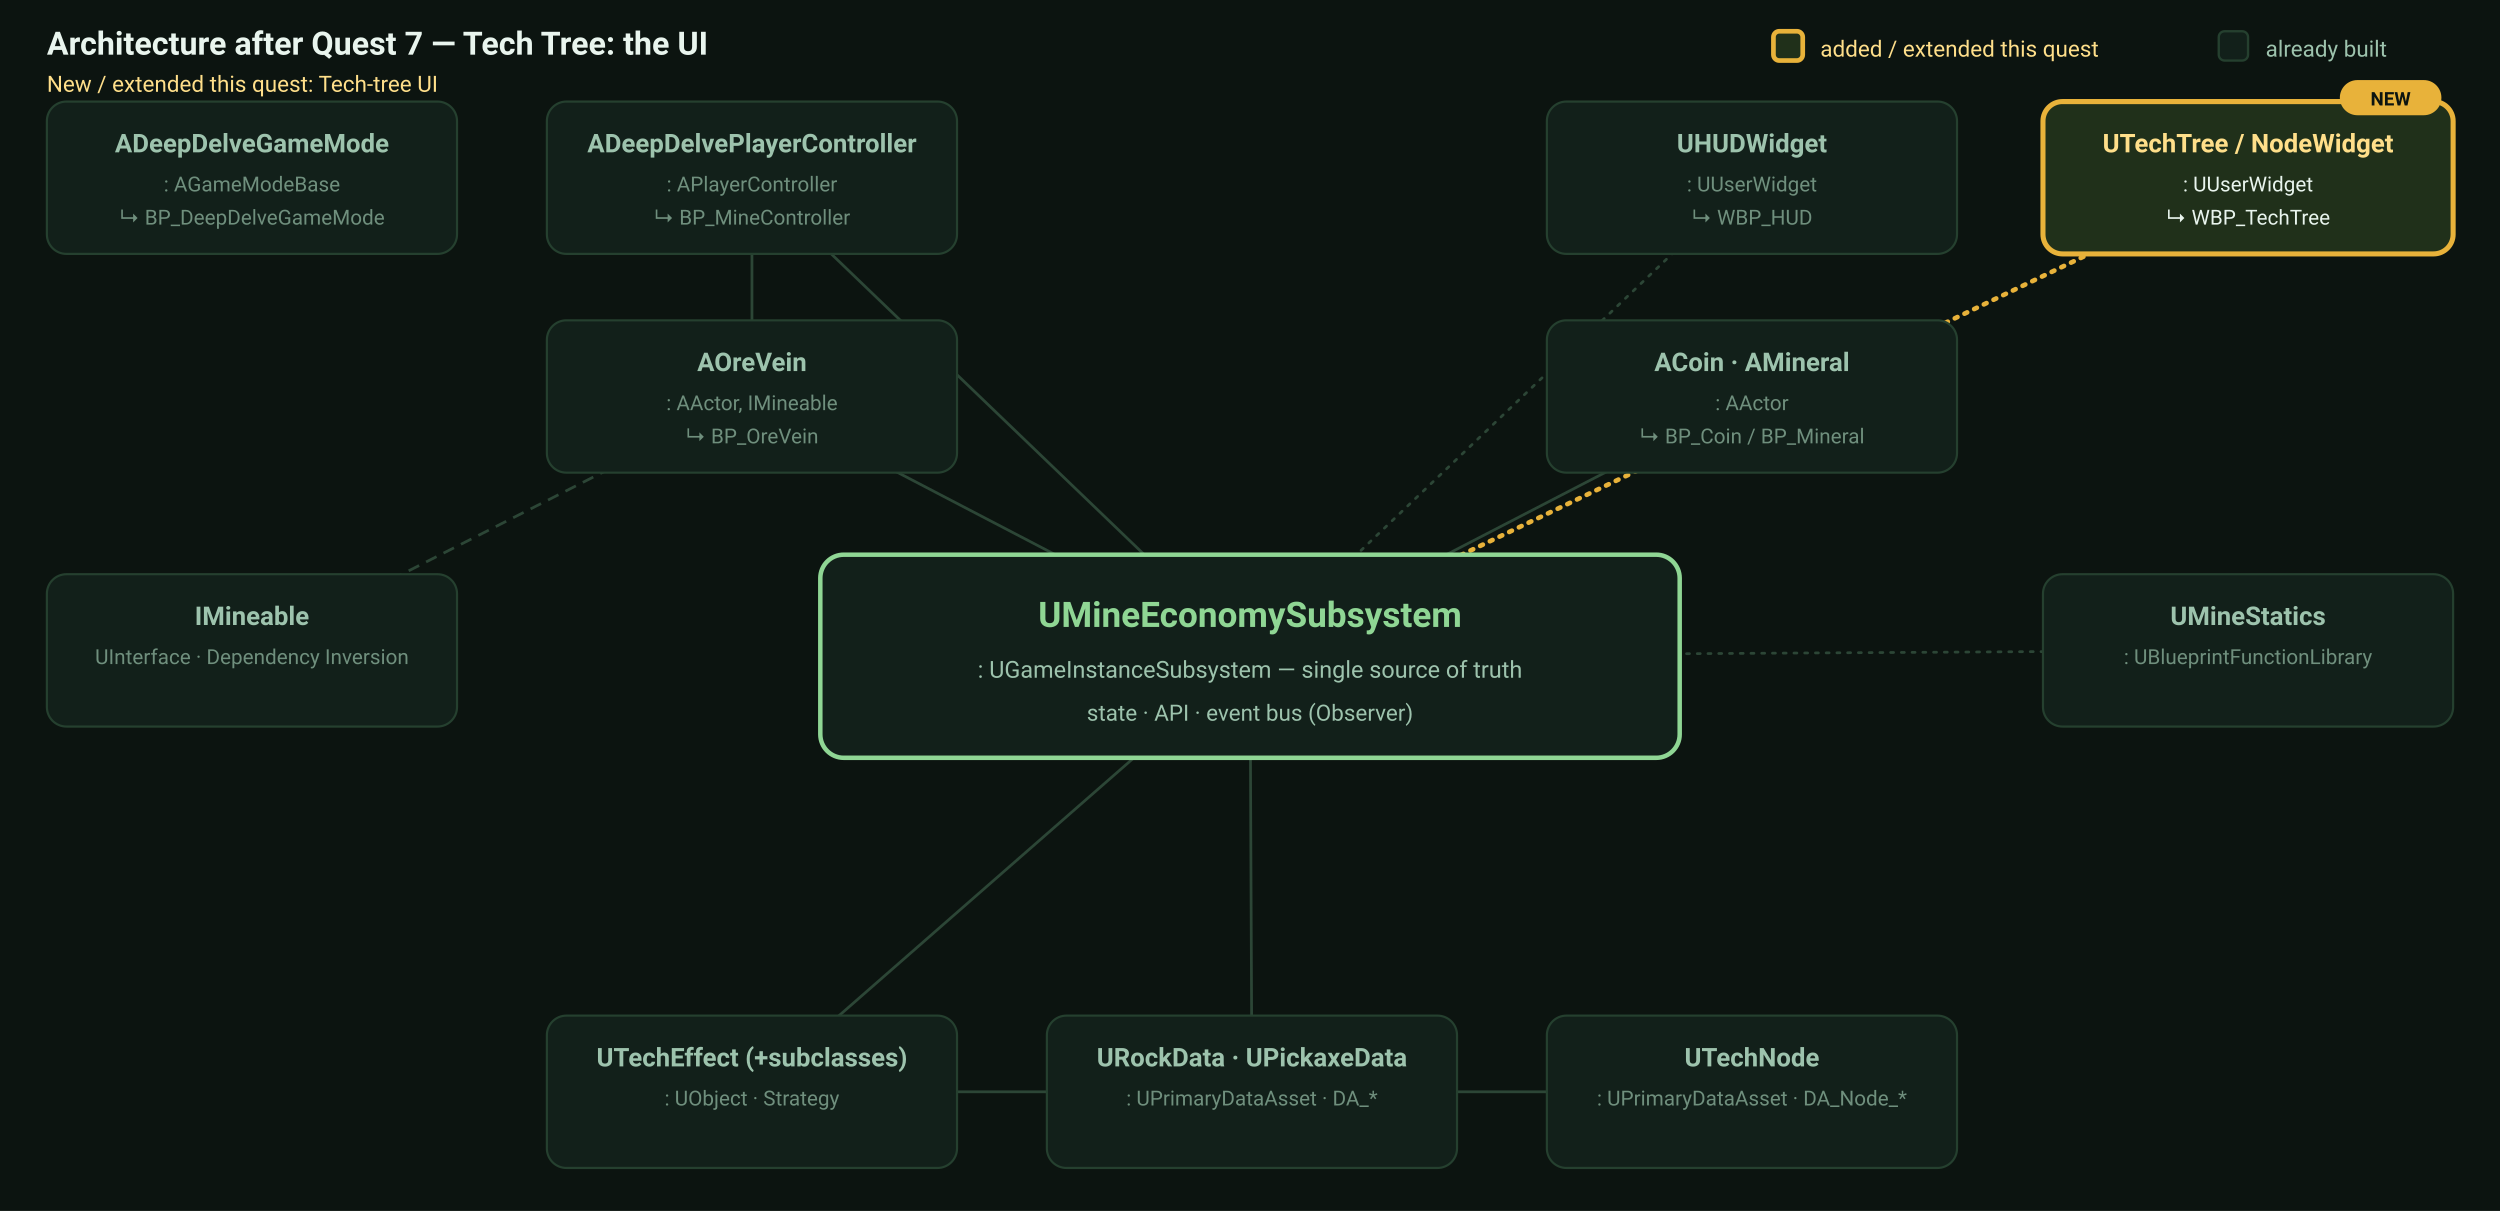
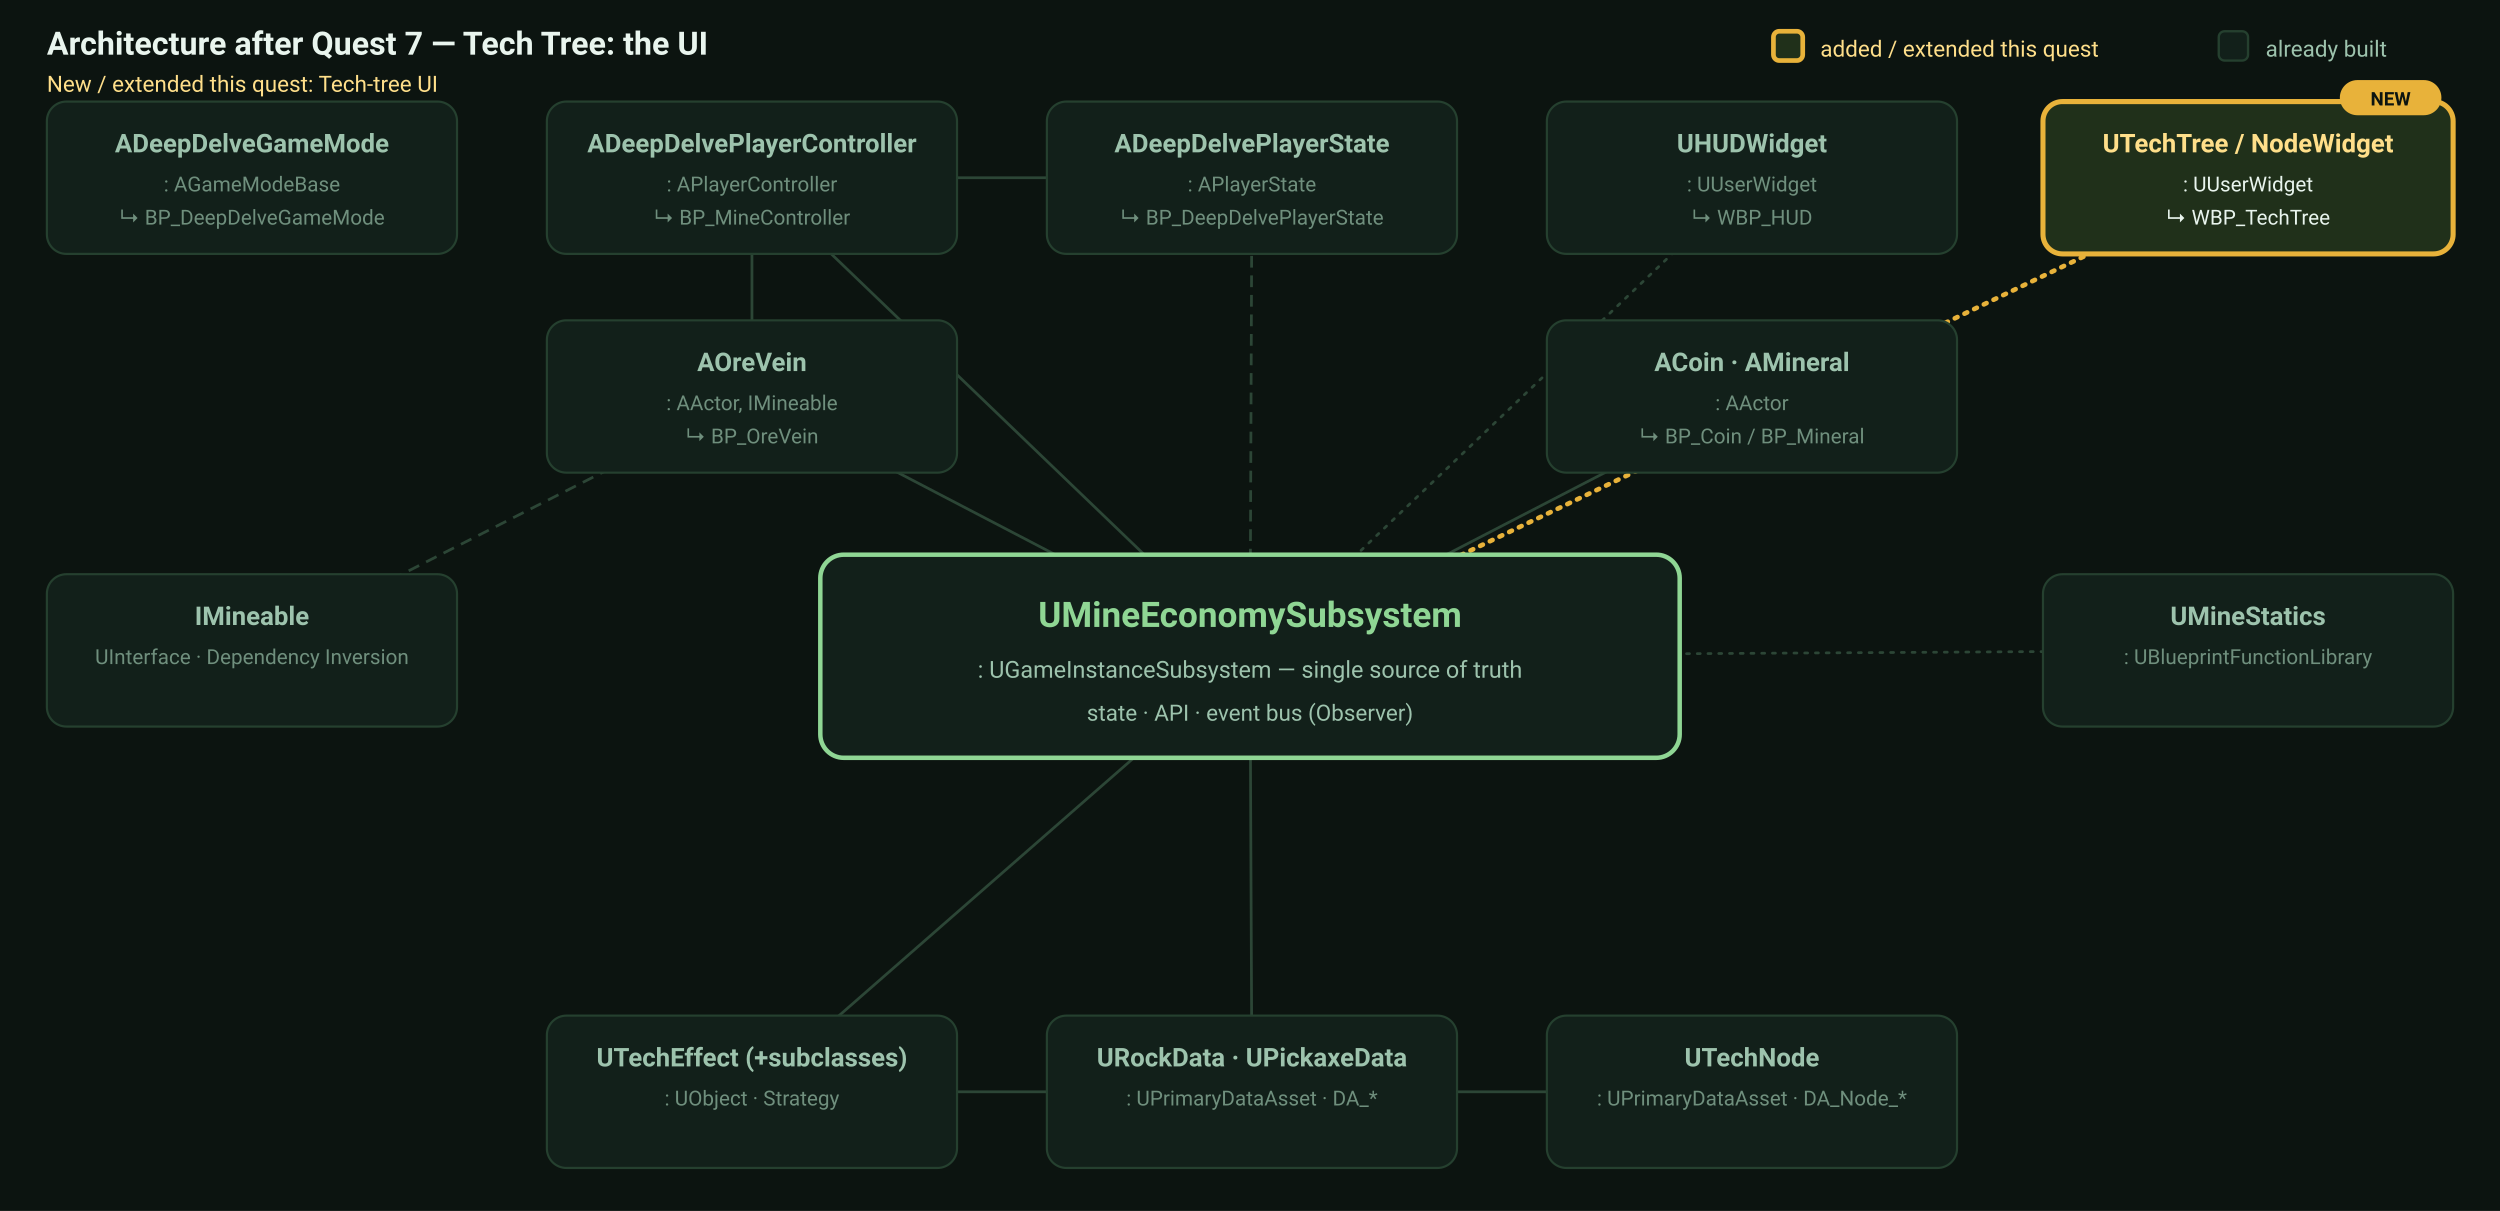
<svg xmlns="http://www.w3.org/2000/svg" viewBox="0 0 1280 620" font-family="-apple-system,BlinkMacSystemFont,Segoe UI,Roboto,Helvetica,Arial,sans-serif" role="img">
  <defs>
    <marker id="ar" markerWidth="10" markerHeight="10" refX="7" refY="4.5" orient="auto">
      <path d="M0,0 L9,4.5 L0,9 z" fill="#2c4636" />
    </marker>
    <marker id="arG" markerWidth="10" markerHeight="10" refX="7" refY="4.5" orient="auto">
      <path d="M0,0 L9,4.5 L0,9 z" fill="#e8b23a" />
    </marker>
    <marker id="arF" markerWidth="10" markerHeight="10" refX="7" refY="4.5" orient="auto">
      <path d="M0,0 L9,4.5 L0,9 z" fill="#3a5a45" />
    </marker>
  </defs>
  <rect x="0" y="0" width="1280" height="620" fill="#0c1410" />
+   <line x1="385.0" y1="91.0" x2="641.0" y2="91.0" stroke="#2c4636" stroke-width="1.4" marker-end="url(#ar)" />
+   <line x1="641.0" y1="91.0" x2="640.0" y2="336.0" stroke="#2c4636" stroke-width="1.4" stroke-dasharray="6 4" marker-end="url(#ar)" />
  <line x1="385.0" y1="91.0" x2="385.0" y2="203.0" stroke="#2c4636" stroke-width="1.4" marker-end="url(#ar)" />
  <line x1="129.0" y1="333.0" x2="385.0" y2="203.0" stroke="#2c4636" stroke-width="1.4" stroke-dasharray="6 4" marker-end="url(#ar)" />
  <line x1="385.0" y1="91.0" x2="640.0" y2="336.0" stroke="#2c4636" stroke-width="1.4" marker-end="url(#ar)" />
  <line x1="385.0" y1="203.0" x2="640.0" y2="336.0" stroke="#2c4636" stroke-width="1.4" marker-end="url(#ar)" />
  <line x1="897.0" y1="203.0" x2="640.0" y2="336.0" stroke="#2c4636" stroke-width="1.4" marker-end="url(#ar)" />
  <line x1="897.0" y1="91.0" x2="640.0" y2="336.0" stroke="#2c4636" stroke-width="1.4" stroke-dasharray="1.5 4" stroke-linecap="round" marker-end="url(#ar)" />
  <line x1="1151.0" y1="333.0" x2="640.0" y2="336.0" stroke="#2c4636" stroke-width="1.4" stroke-dasharray="1.5 4" stroke-linecap="round" marker-end="url(#ar)" />
  <line x1="641.0" y1="559.0" x2="640.0" y2="336.0" stroke="#2c4636" stroke-width="1.4" marker-end="url(#ar)" />
  <line x1="385.0" y1="559.0" x2="640.0" y2="336.0" stroke="#2c4636" stroke-width="1.4" marker-end="url(#ar)" />
  <line x1="897.0" y1="559.0" x2="385.0" y2="559.0" stroke="#2c4636" stroke-width="1.4" marker-end="url(#ar)" />
  <line x1="1151.0" y1="91.0" x2="640.0" y2="336.0" stroke="#e8b23a" stroke-width="2.4" stroke-dasharray="1.5 4" stroke-linecap="round" marker-end="url(#arG)" />
  <rect x="24" y="52" width="210" height="78" rx="10" fill="#12201a" stroke="#25402f" stroke-width="1.1" />
  <text x="129.0" y="78" text-anchor="middle" fill="#9dc3ad" font-size="13.2" font-weight="700">ADeepDelveGameMode</text>
  <text x="129.0" y="98" text-anchor="middle" fill="#6f8f7d" font-size="10.6" font-weight="400">: AGameModeBase</text>
  <text x="129.0" y="115" text-anchor="middle" fill="#6f8f7d" font-size="10.6" font-weight="400">↳ BP_DeepDelveGameMode</text>
  <rect x="280" y="52" width="210" height="78" rx="10" fill="#12201a" stroke="#25402f" stroke-width="1.1" />
  <text x="385.0" y="78" text-anchor="middle" fill="#9dc3ad" font-size="13.2" font-weight="700">ADeepDelvePlayerController</text>
  <text x="385.0" y="98" text-anchor="middle" fill="#6f8f7d" font-size="10.6" font-weight="400">: APlayerController</text>
  <text x="385.0" y="115" text-anchor="middle" fill="#6f8f7d" font-size="10.6" font-weight="400">↳ BP_MineController</text>
+   <rect x="536" y="52" width="210" height="78" rx="10" fill="#12201a" stroke="#25402f" stroke-width="1.1" />
+   <text x="641.0" y="78" text-anchor="middle" fill="#9dc3ad" font-size="13.2" font-weight="700">ADeepDelvePlayerState</text>
+   <text x="641.0" y="98" text-anchor="middle" fill="#6f8f7d" font-size="10.6" font-weight="400">: APlayerState</text>
+   <text x="641.0" y="115" text-anchor="middle" fill="#6f8f7d" font-size="10.6" font-weight="400">↳ BP_DeepDelvePlayerState</text>
  <rect x="792" y="52" width="210" height="78" rx="10" fill="#12201a" stroke="#25402f" stroke-width="1.1" />
  <text x="897.0" y="78" text-anchor="middle" fill="#9dc3ad" font-size="13.2" font-weight="700">UHUDWidget</text>
  <text x="897.0" y="98" text-anchor="middle" fill="#6f8f7d" font-size="10.6" font-weight="400">: UUserWidget</text>
  <text x="897.0" y="115" text-anchor="middle" fill="#6f8f7d" font-size="10.6" font-weight="400">↳ WBP_HUD</text>
  <rect x="1046" y="52" width="210" height="78" rx="10" fill="#20301a" stroke="#e8b23a" stroke-width="2.6" />
  <text x="1151.0" y="78" text-anchor="middle" fill="#ffdf8a" font-size="13.2" font-weight="700">UTechTree / NodeWidget</text>
  <text x="1151.0" y="98" text-anchor="middle" fill="#e9f5ee" font-size="10.6" font-weight="400">: UUserWidget</text>
  <text x="1151.0" y="115" text-anchor="middle" fill="#e9f5ee" font-size="10.6" font-weight="400">↳ WBP_TechTree</text>
  <rect x="1198" y="41" width="52" height="18" rx="9" fill="#e8b23a" />
  <text x="1224" y="54" text-anchor="middle" fill="#0c1410" font-size="9.6" font-weight="700">NEW</text>
  <rect x="280" y="164" width="210" height="78" rx="10" fill="#12201a" stroke="#25402f" stroke-width="1.1" />
  <text x="385.0" y="190" text-anchor="middle" fill="#9dc3ad" font-size="13.2" font-weight="700">AOreVein</text>
  <text x="385.0" y="210" text-anchor="middle" fill="#6f8f7d" font-size="10.6" font-weight="400">: AActor, IMineable</text>
  <text x="385.0" y="227" text-anchor="middle" fill="#6f8f7d" font-size="10.6" font-weight="400">↳ BP_OreVein</text>
  <rect x="792" y="164" width="210" height="78" rx="10" fill="#12201a" stroke="#25402f" stroke-width="1.1" />
  <text x="897.0" y="190" text-anchor="middle" fill="#9dc3ad" font-size="13.2" font-weight="700">ACoin · AMineral</text>
  <text x="897.0" y="210" text-anchor="middle" fill="#6f8f7d" font-size="10.6" font-weight="400">: AActor</text>
  <text x="897.0" y="227" text-anchor="middle" fill="#6f8f7d" font-size="10.6" font-weight="400">↳ BP_Coin / BP_Mineral</text>
  <rect x="24" y="294" width="210" height="78" rx="10" fill="#12201a" stroke="#25402f" stroke-width="1.1" />
  <text x="129.0" y="320" text-anchor="middle" fill="#9dc3ad" font-size="13.2" font-weight="700">IMineable</text>
  <text x="129.0" y="340" text-anchor="middle" fill="#6f8f7d" font-size="10.6" font-weight="400">UInterface · Dependency Inversion</text>
  <rect x="1046" y="294" width="210" height="78" rx="10" fill="#12201a" stroke="#25402f" stroke-width="1.1" />
  <text x="1151.0" y="320" text-anchor="middle" fill="#9dc3ad" font-size="13.2" font-weight="700">UMineStatics</text>
  <text x="1151.0" y="340" text-anchor="middle" fill="#6f8f7d" font-size="10.6" font-weight="400">: UBlueprintFunctionLibrary</text>
  <rect x="280" y="520" width="210" height="78" rx="10" fill="#12201a" stroke="#25402f" stroke-width="1.1" />
  <text x="385.0" y="546" text-anchor="middle" fill="#9dc3ad" font-size="13.2" font-weight="700">UTechEffect (+subclasses)</text>
  <text x="385.0" y="566" text-anchor="middle" fill="#6f8f7d" font-size="10.6" font-weight="400">: UObject · Strategy</text>
  <rect x="536" y="520" width="210" height="78" rx="10" fill="#12201a" stroke="#25402f" stroke-width="1.1" />
  <text x="641.0" y="546" text-anchor="middle" fill="#9dc3ad" font-size="13.2" font-weight="700">URockData · UPickaxeData</text>
  <text x="641.0" y="566" text-anchor="middle" fill="#6f8f7d" font-size="10.6" font-weight="400">: UPrimaryDataAsset · DA_*</text>
  <rect x="792" y="520" width="210" height="78" rx="10" fill="#12201a" stroke="#25402f" stroke-width="1.1" />
  <text x="897.0" y="546" text-anchor="middle" fill="#9dc3ad" font-size="13.2" font-weight="700">UTechNode</text>
  <text x="897.0" y="566" text-anchor="middle" fill="#6f8f7d" font-size="10.6" font-weight="400">: UPrimaryDataAsset · DA_Node_*</text>
  <rect x="420" y="284" width="440" height="104" rx="12" fill="#12201a" stroke="#8fd694" stroke-width="2.3" />
  <text x="640.0" y="321" text-anchor="middle" fill="#8fd694" font-size="18" font-weight="700">UMineEconomySubsystem</text>
  <text x="640.0" y="347" text-anchor="middle" fill="#9dc3ad" font-size="12" font-weight="400">: UGameInstanceSubsystem — single source of truth</text>
  <text x="640.0" y="369" text-anchor="middle" fill="#9dc3ad" font-size="11.5" font-weight="400">state · API · event bus (Observer)</text>
  <text x="24" y="28" text-anchor="start" fill="#e9f5ee" font-size="16.5" font-weight="700">Architecture after Quest 7 — Tech Tree: the UI</text>
  <text x="24" y="47" text-anchor="start" fill="#ffdf8a" font-size="11.5" font-weight="400">New / extended this quest: Tech-tree UI</text>
  <g>
    <rect x="908" y="16" width="15" height="15" rx="3" fill="#20301a" stroke="#e8b23a" stroke-width="2.4" />
    <text x="932" y="29" text-anchor="start" fill="#ffdf8a" font-size="11.5" font-weight="400">added / extended this quest</text>
    <rect x="1136" y="16" width="15" height="15" rx="3" fill="#12201a" stroke="#25402f" stroke-width="1.2" />
    <text x="1160" y="29" text-anchor="start" fill="#9dc3ad" font-size="11.5" font-weight="400">already built</text>
  </g>
</svg>
